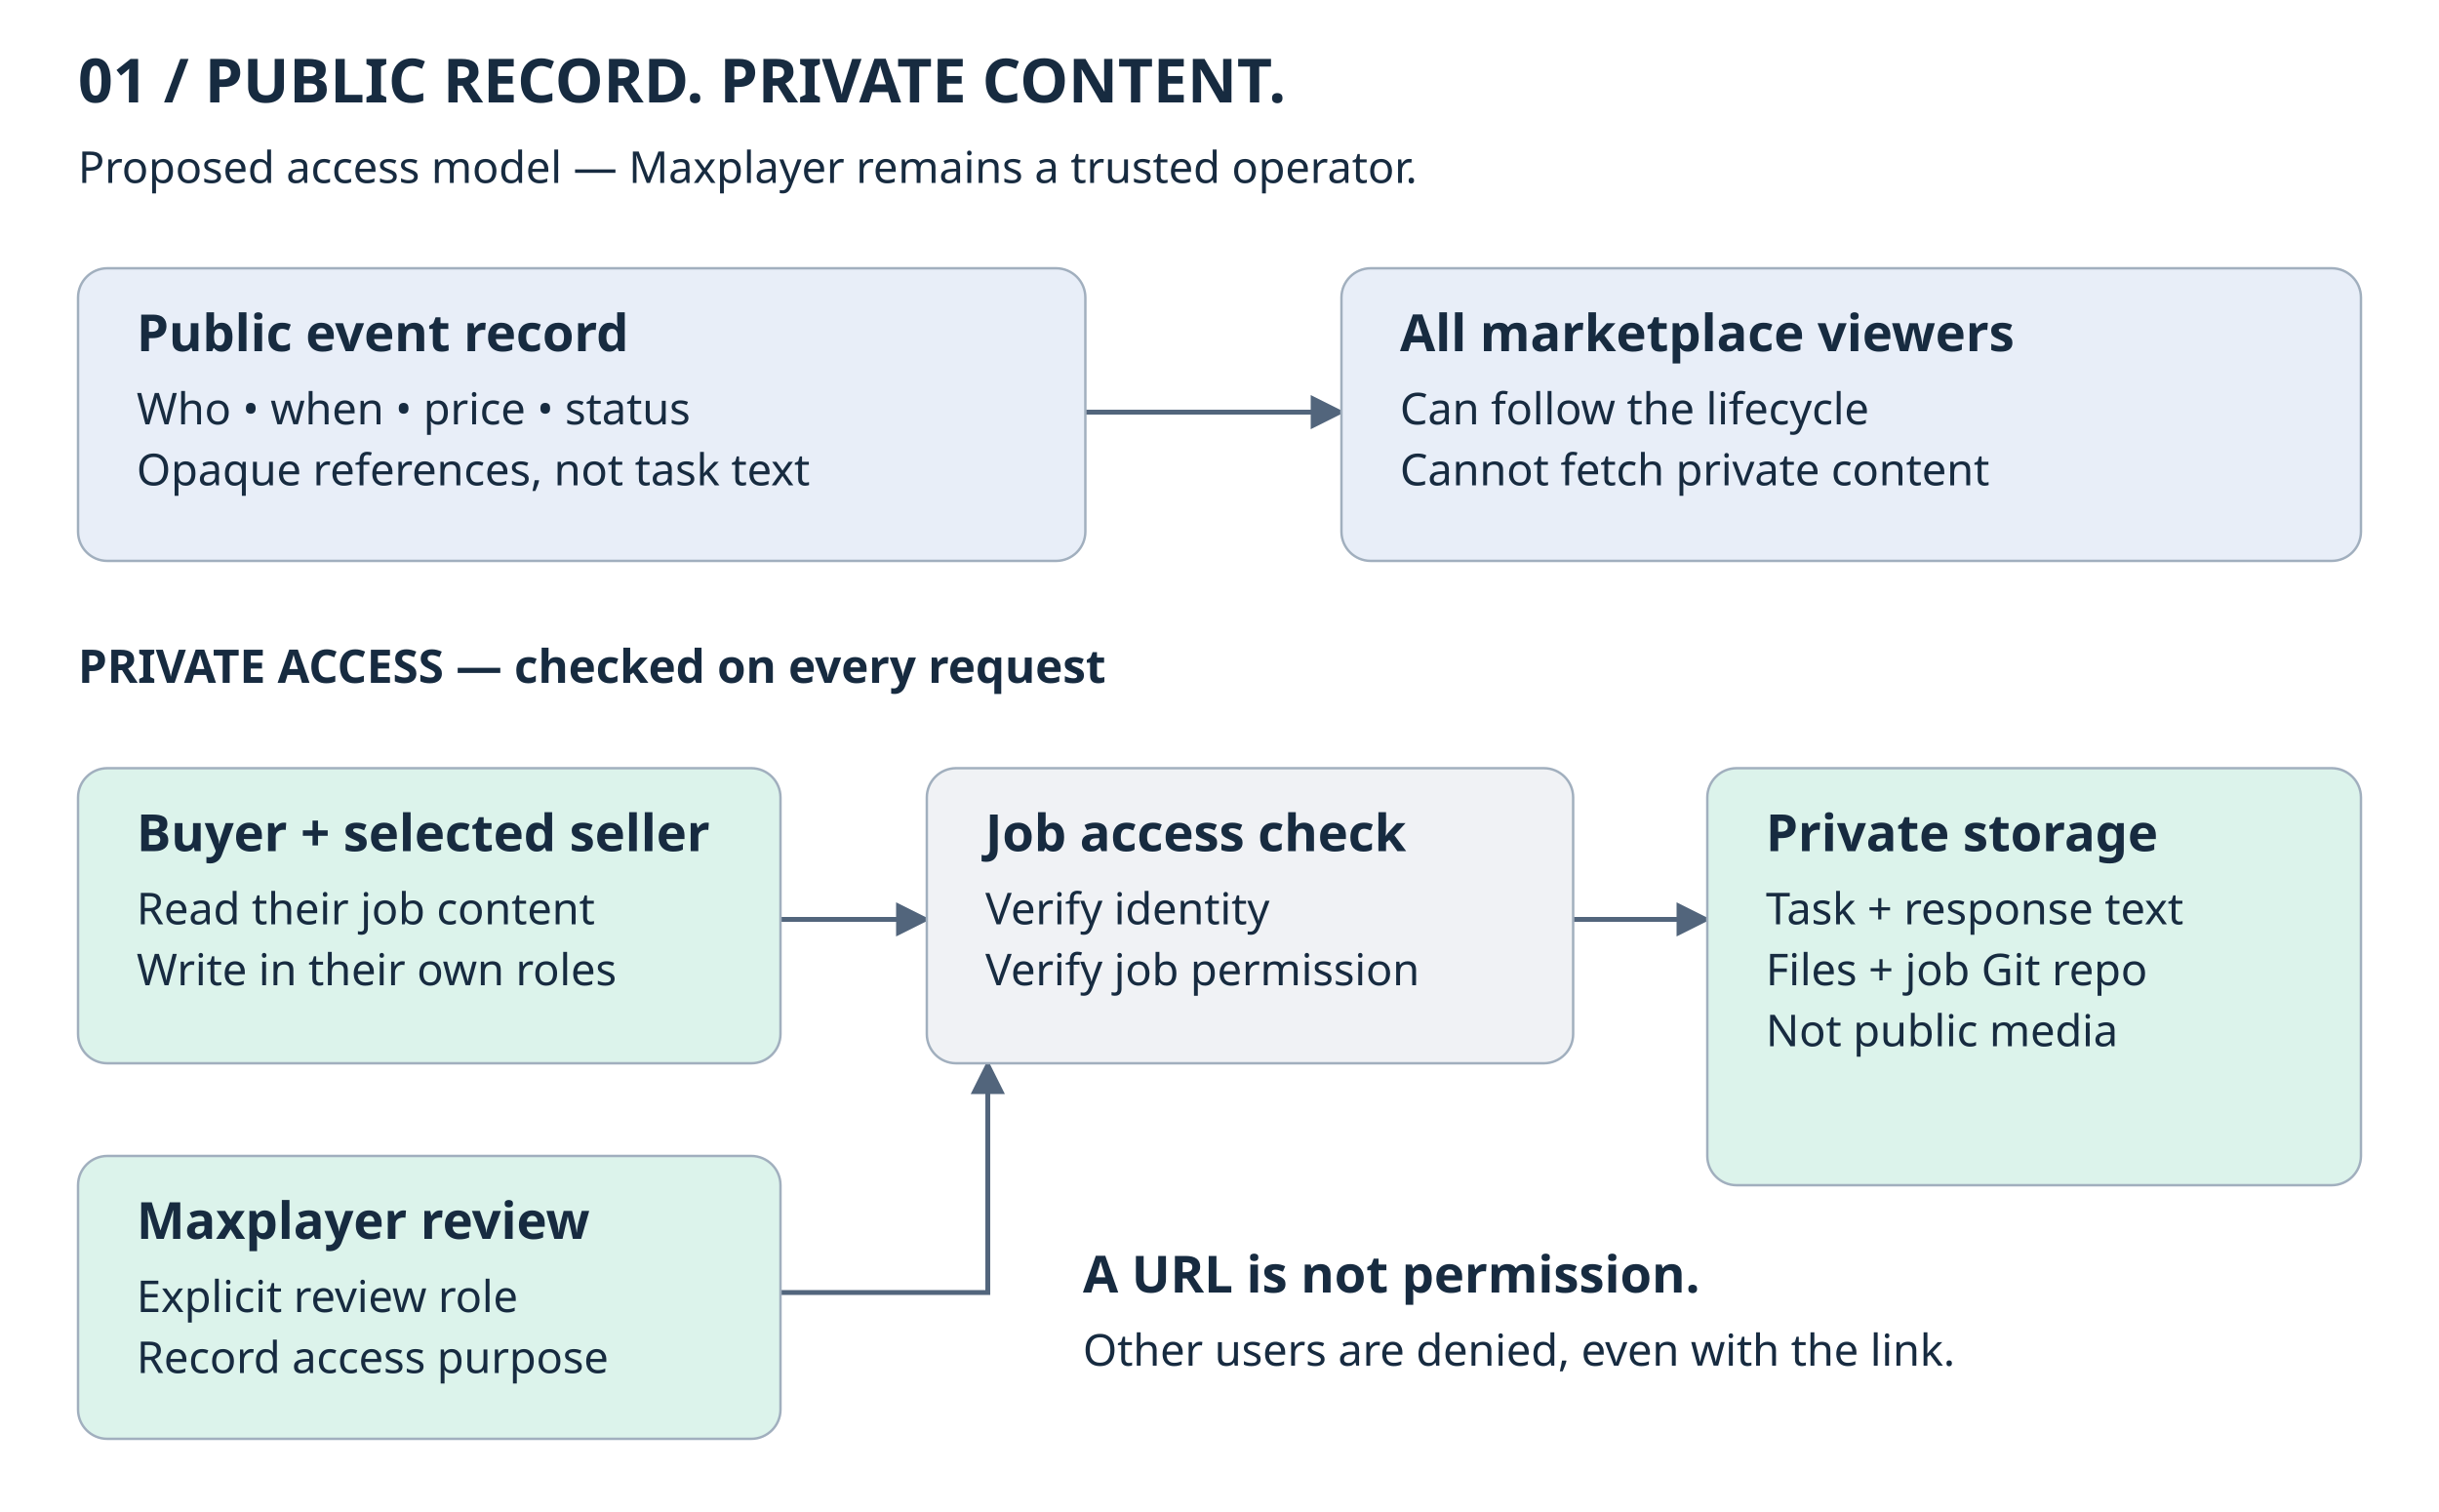
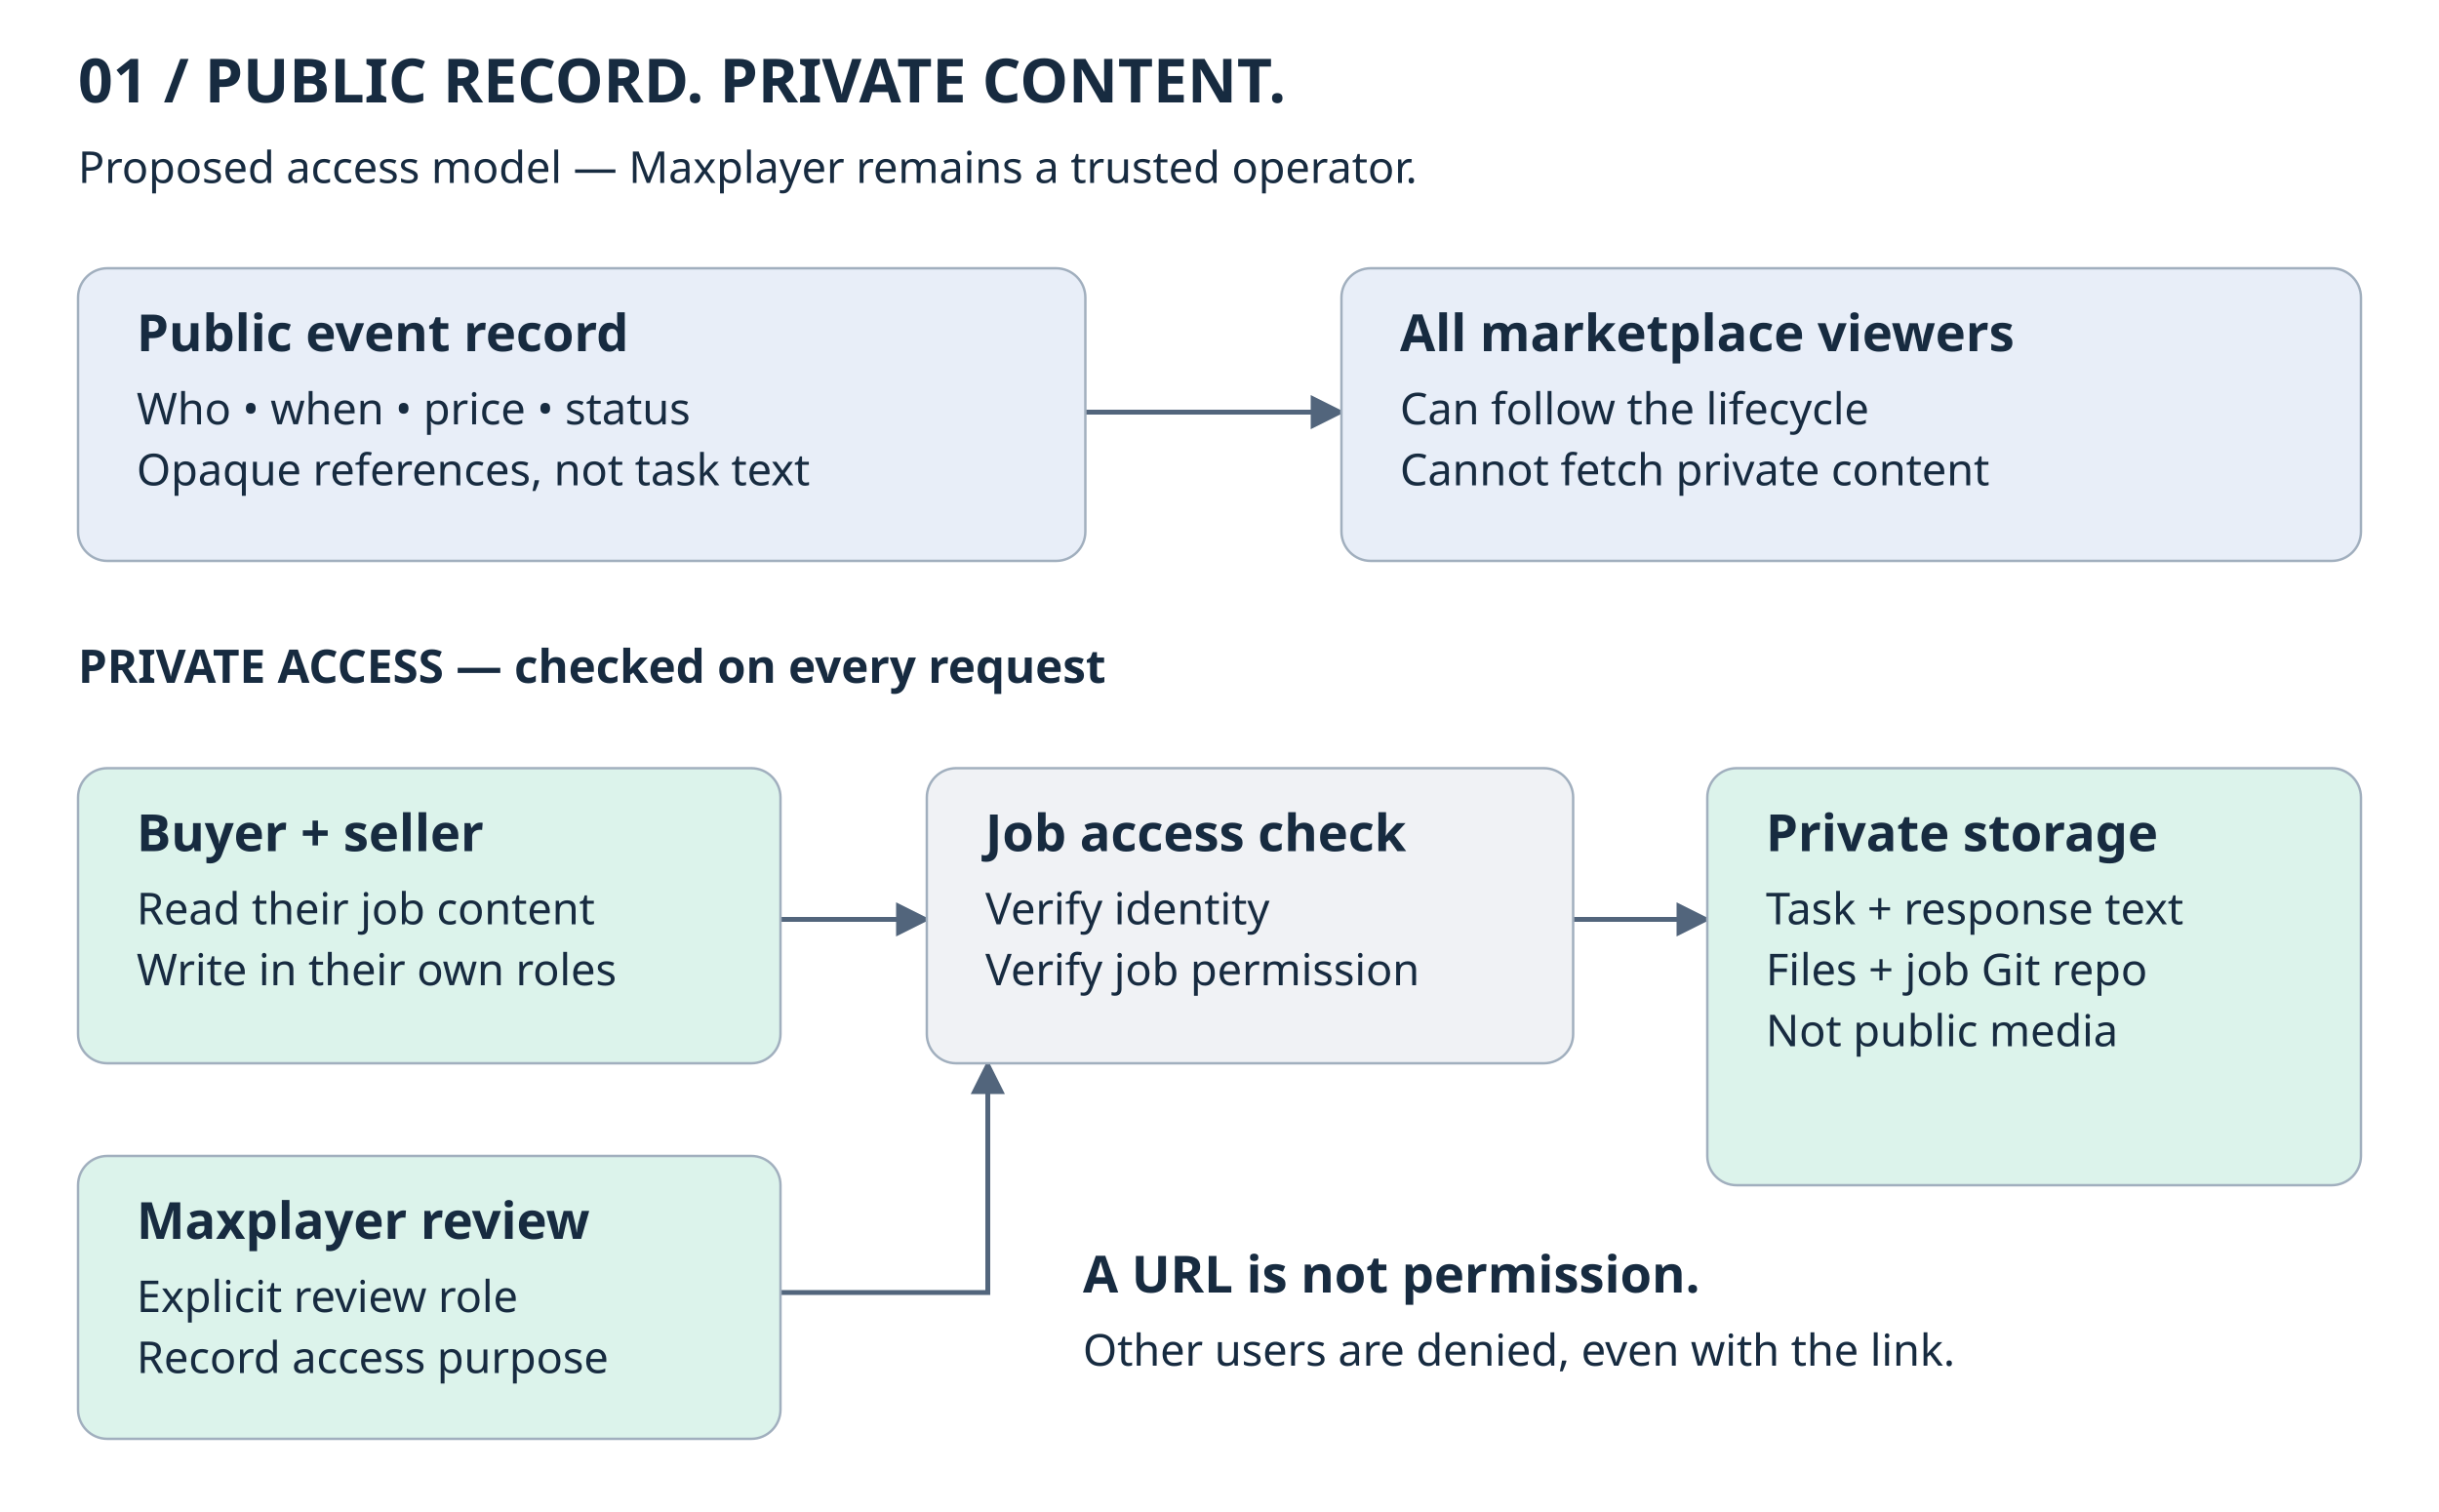
<svg xmlns="http://www.w3.org/2000/svg" width="1000" height="620" viewBox="0 0 1000 620" role="img" aria-labelledby="title desc">
  <defs>
    <marker id="arrow" viewBox="0 0 10 10" refX="9" refY="5" markerWidth="7" markerHeight="7" orient="auto-start-reverse">
      <path d="M 0 0 L 10 5 L 0 10 z" fill="#52657c" />
    </marker>
  </defs>
  <rect width="1000" height="620" fill="#ffffff" />
  <g font-family="system-ui,Segoe UI,sans-serif" fill="#172b40">
    <text x="32" y="42" font-size="25" font-weight="750">01 / PUBLIC RECORD. PRIVATE CONTENT.</text>
    <text x="32" y="75" font-size="18" font-weight="400">Proposed access model — Maxplayer remains a trusted operator.</text>
    <path d="M 445 169 L 550 169" fill="none" stroke="#52657c" stroke-width="2" marker-end="url(#arrow)" />
    <path d="M 320 377 L 380 377" fill="none" stroke="#52657c" stroke-width="2" marker-end="url(#arrow)" />
    <path d="M 645 377 L 700 377" fill="none" stroke="#52657c" stroke-width="2" marker-end="url(#arrow)" />
    <path d="M 320 530 L 405 530 L 405 436" fill="none" stroke="#52657c" stroke-width="2" marker-end="url(#arrow)" />
    <rect x="32" y="110" width="413" height="120" rx="12" fill="#e8eef8" stroke="#a1afbe" />
    <text x="56" y="144" font-size="21" font-weight="650">Public event record</text>
    <text x="56" y="174" font-size="18" font-weight="400">Who • when • price • status</text>
    <text x="56" y="199" font-size="18" font-weight="400">Opaque references, not task text</text>
    <rect x="550" y="110" width="418" height="120" rx="12" fill="#e8eef8" stroke="#a1afbe" />
    <text x="574" y="144" font-size="21" font-weight="650">All marketplace viewers</text>
    <text x="574" y="174" font-size="18" font-weight="400">Can follow the lifecycle</text>
    <text x="574" y="199" font-size="18" font-weight="400">Cannot fetch private content</text>
    <text x="32" y="280" font-size="19" font-weight="700">PRIVATE ACCESS — checked on every request</text>
    <rect x="32" y="315" width="288" height="121" rx="12" fill="#dcf3eb" stroke="#a1afbe" />
-     <text x="56" y="349" font-size="21" font-weight="650">Buyer + selected seller</text>
+     <text x="56" y="349" font-size="21" font-weight="650">Buyer + seller</text>
    <text x="56" y="379" font-size="18" font-weight="400">Read their job content</text>
    <text x="56" y="404" font-size="18" font-weight="400">Write in their own roles</text>
    <rect x="380" y="315" width="265" height="121" rx="12" fill="#f0f2f5" stroke="#a1afbe" />
    <text x="404" y="349" font-size="21" font-weight="650">Job access check</text>
    <text x="404" y="379" font-size="18" font-weight="400">Verify identity</text>
    <text x="404" y="404" font-size="18" font-weight="400">Verify job permission</text>
    <rect x="700" y="315" width="268" height="171" rx="12" fill="#dcf3eb" stroke="#a1afbe" />
    <text x="724" y="349" font-size="21" font-weight="650">Private storage</text>
    <text x="724" y="379" font-size="18" font-weight="400">Task + response text</text>
    <text x="724" y="404" font-size="18" font-weight="400">Files + job Git repo</text>
    <text x="724" y="429" font-size="18" font-weight="400">Not public media</text>
    <rect x="32" y="474" width="288" height="116" rx="12" fill="#dcf3eb" stroke="#a1afbe" />
    <text x="56" y="508" font-size="21" font-weight="650">Maxplayer review</text>
    <text x="56" y="538" font-size="18" font-weight="400">Explicit review role</text>
    <text x="56" y="563" font-size="18" font-weight="400">Record access purpose</text>
    <text x="444" y="530" font-size="21" font-weight="650">A URL is not permission.</text>
    <text x="444" y="560" font-size="18" font-weight="400">Other users are denied, even with the link.</text>
  </g>
</svg>
